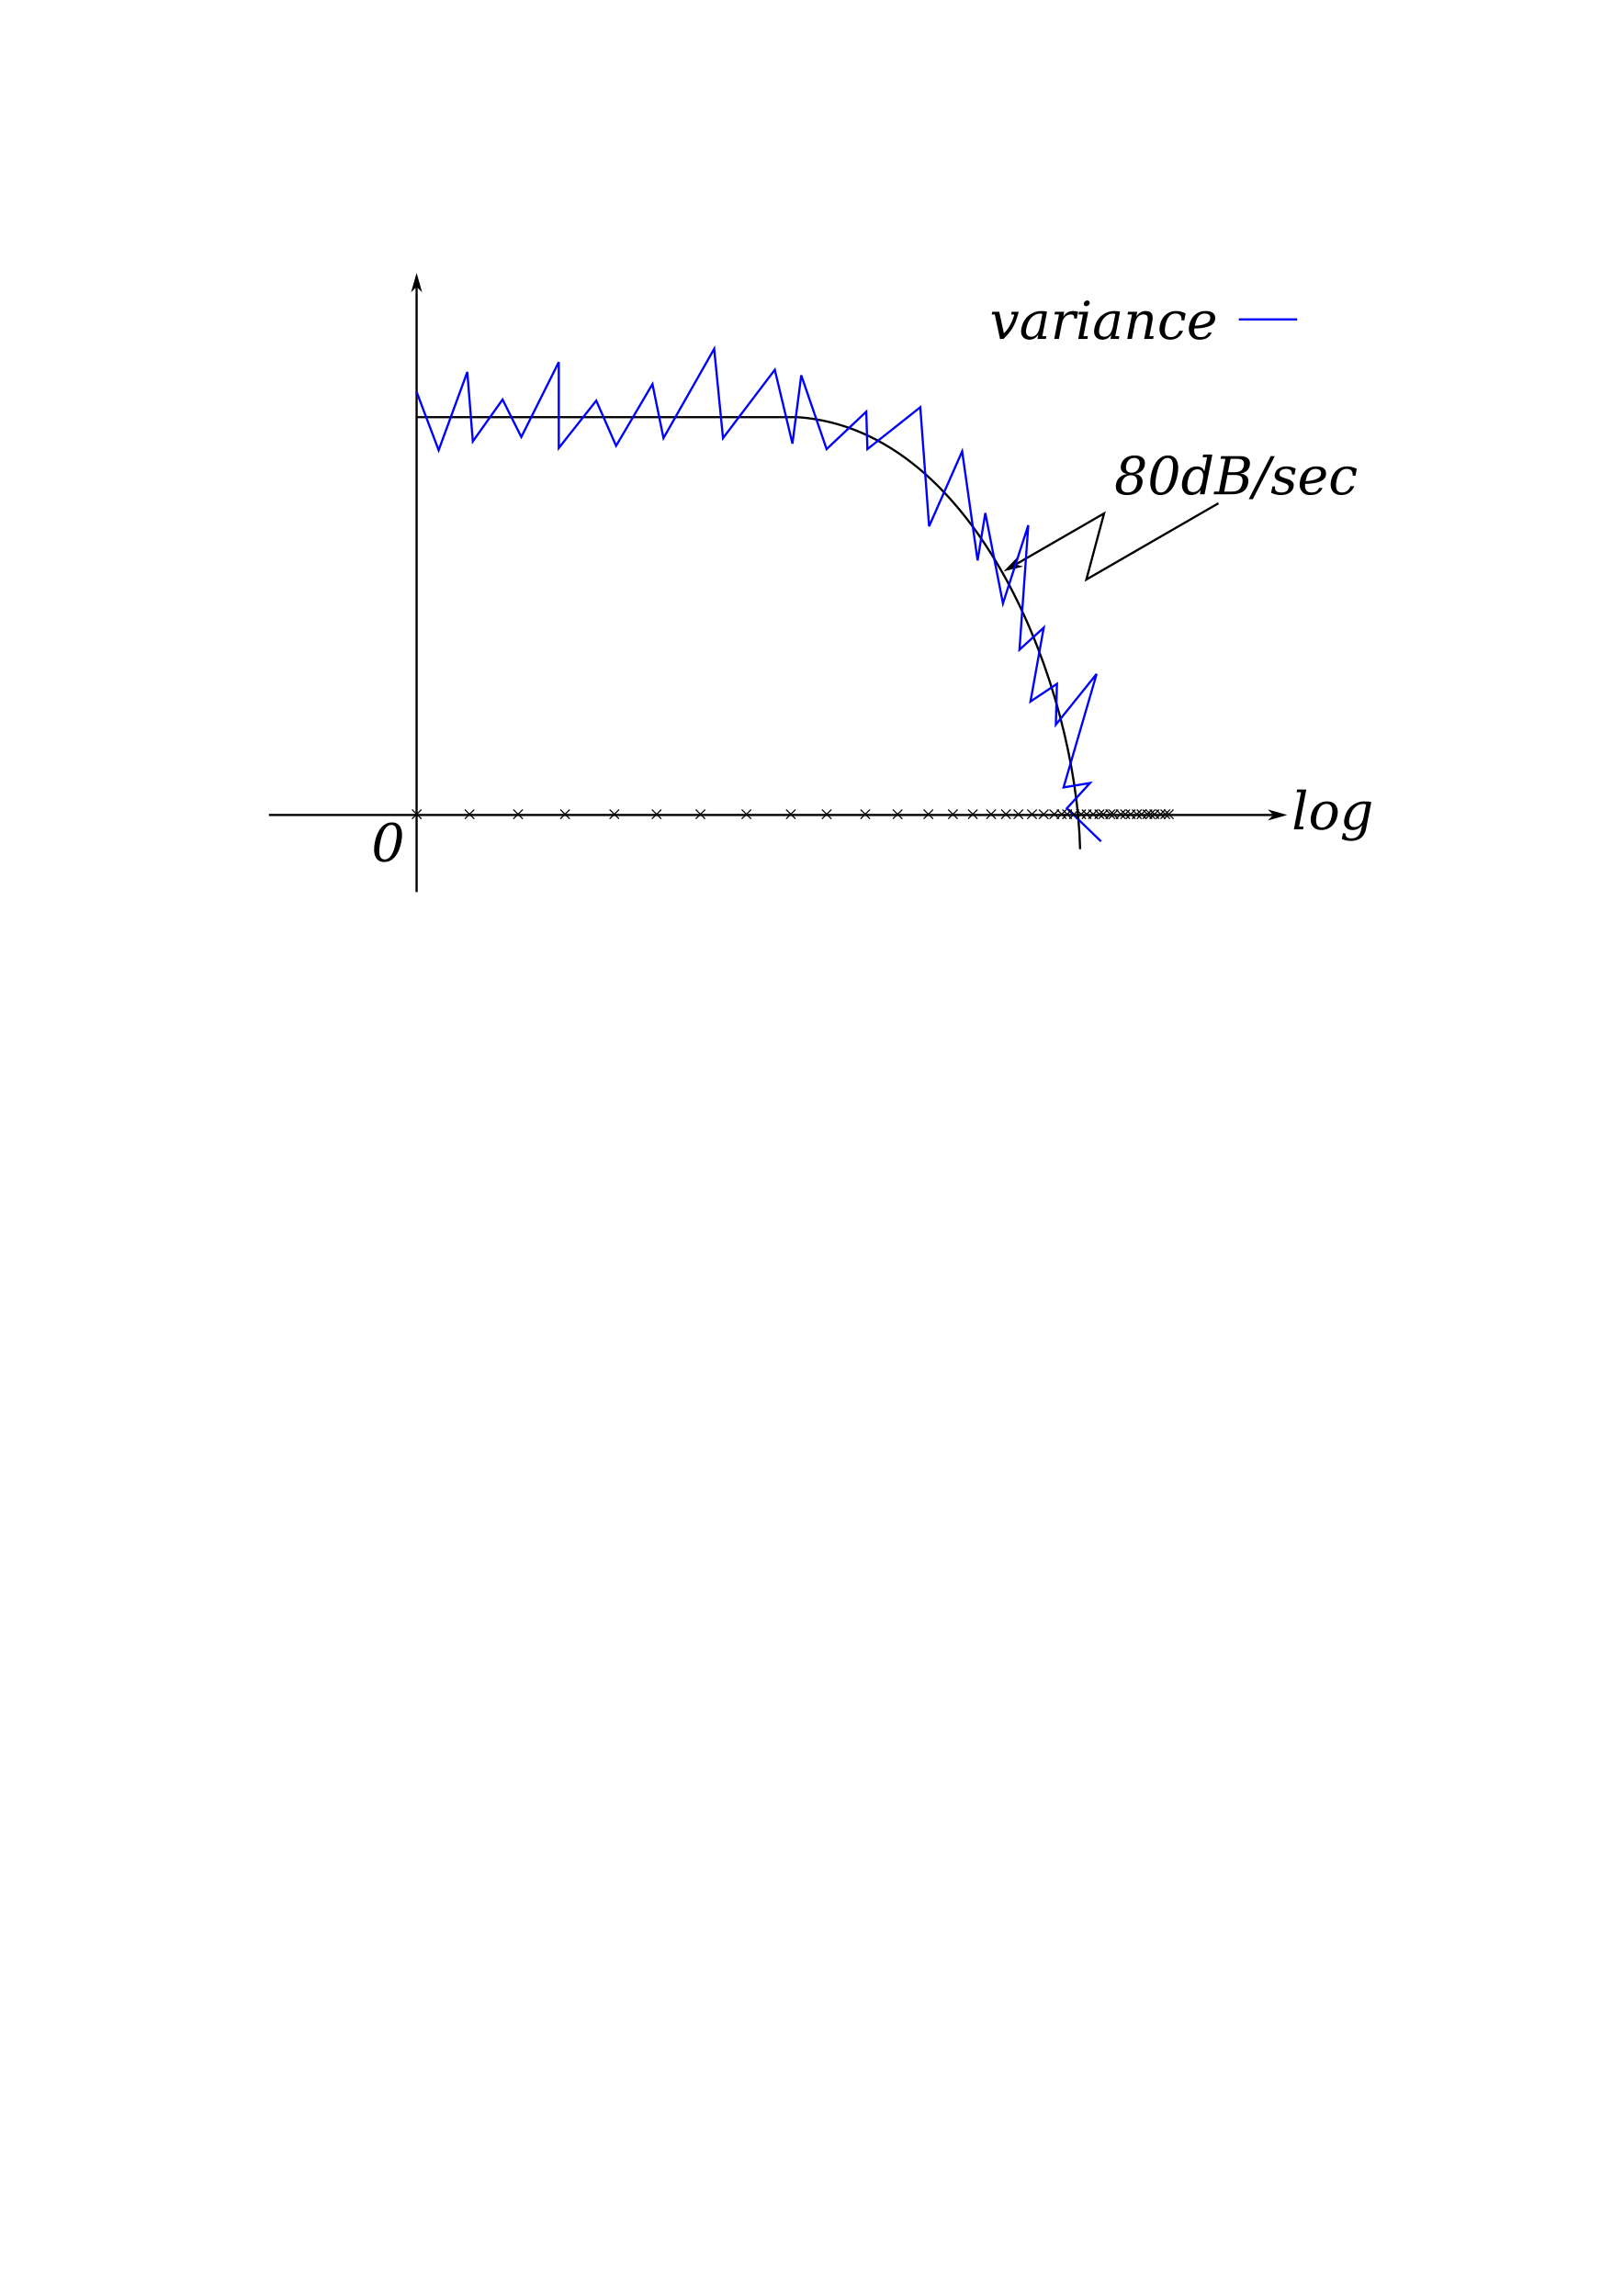
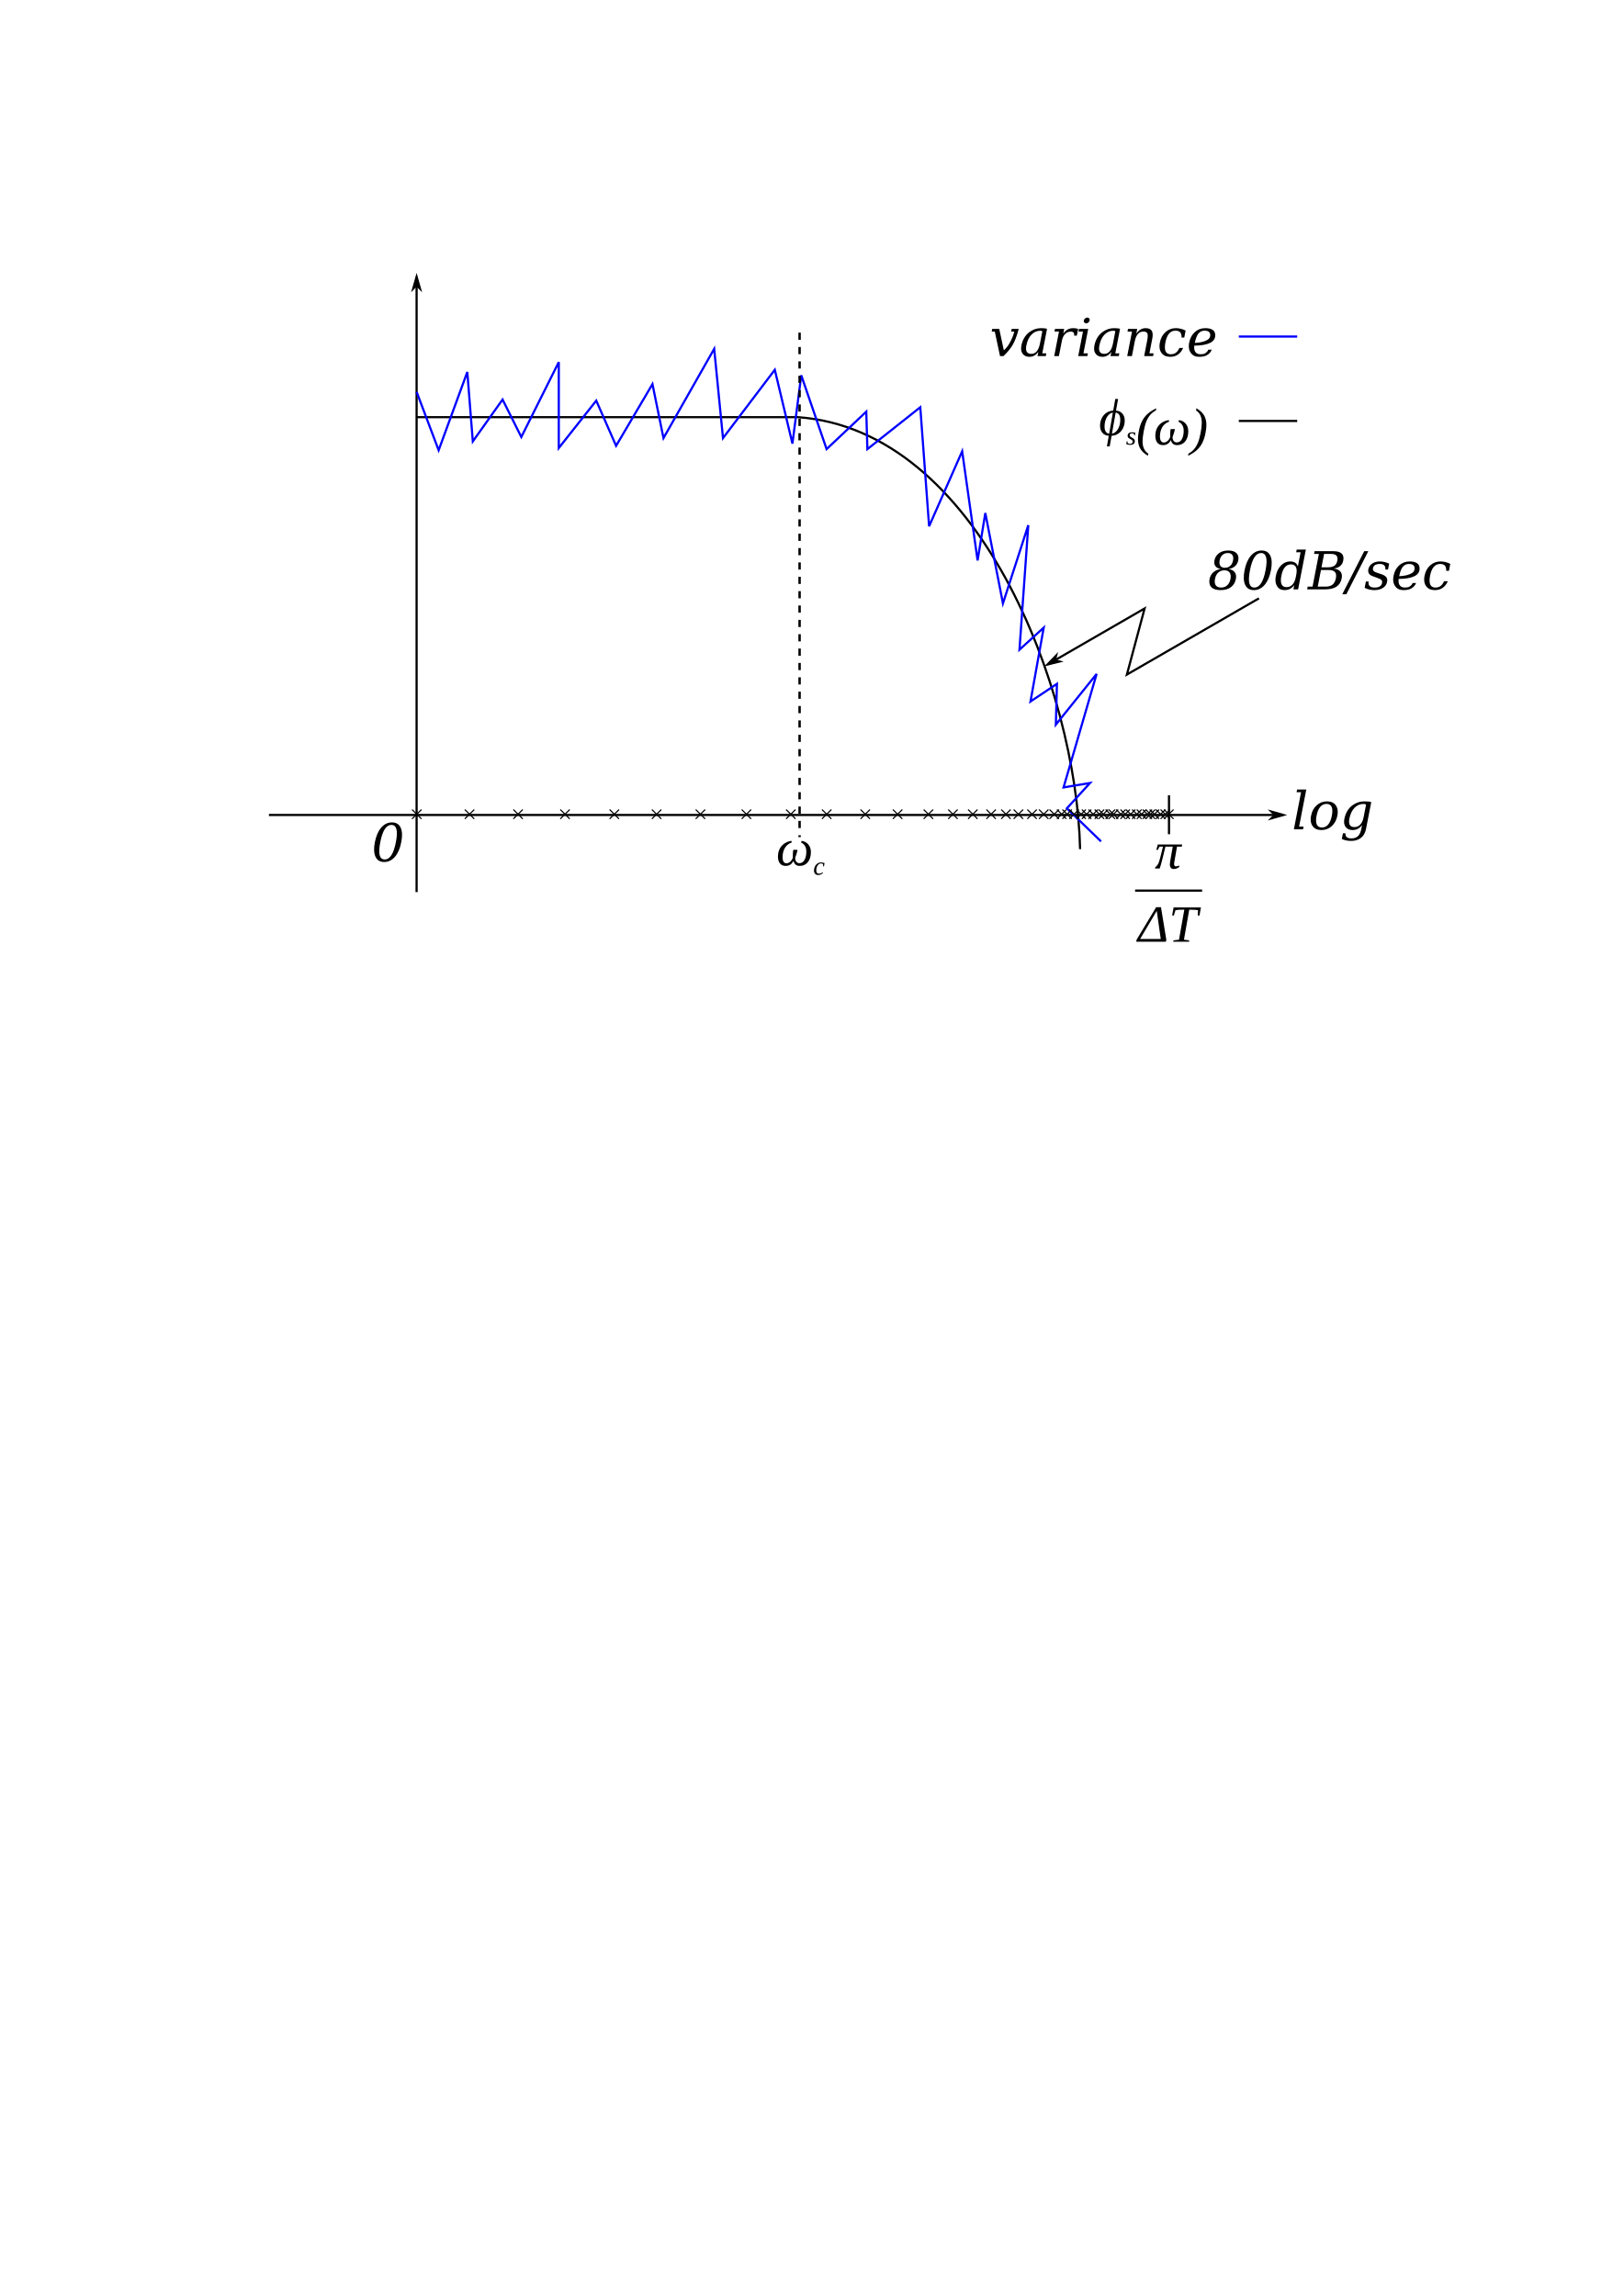
<svg xmlns="http://www.w3.org/2000/svg" width="744.094" height="1052.362" id="svg2">
  <defs id="defs4">
    <marker orient="auto" refY="0.0" refX="0.0" id="Arrow1Mend" style="overflow:visible;">
      <path id="path3173" d="M 0.0,0.0 L 5.0,-5.0 L -12.5,0.0 L 5.0,5.0 L 0.0,0.0 z " style="fill-rule:evenodd;stroke:#000000;stroke-width:1.0pt;marker-start:none;" transform="scale(0.4) rotate(180) translate(10,0)" />
    </marker>
    <marker orient="auto" refY="0.0" refX="0.0" id="Arrow1Mstart" style="overflow:visible">
      <path id="path3170" d="M 0.0,0.0 L 5.0,-5.0 L -12.5,0.0 L 5.0,5.0 L 0.0,0.0 z " style="fill-rule:evenodd;stroke:#000000;stroke-width:1.0pt;marker-start:none" transform="scale(0.4) translate(10,0)" />
    </marker>
  </defs>
  <g id="layer1">
    <path style="fill:none;fill-rule:evenodd;stroke:#000000;stroke-width:1px;stroke-linecap:butt;stroke-linejoin:miter;stroke-opacity:1;marker-start:url(#Arrow1Mstart)" d="M 190.919,127.062 L 190.919,408.895" id="path2383" />
    <path style="fill:none;fill-rule:evenodd;stroke:#000000;stroke-width:1px;stroke-linecap:butt;stroke-linejoin:miter;stroke-opacity:1;marker-end:url(#Arrow1Mend)" d="M 123.239,373.54 L 587.909,373.54" id="path2385" />
    <path style="fill:none;fill-rule:evenodd;stroke:#000000;stroke-width:1px;stroke-linecap:butt;stroke-linejoin:miter;stroke-opacity:1" d="M 190.919,191.207 L 365.675,191.207 C 448.498,197.136 493.326,315.902 494.975,389.197" id="path5053" />
-     <text xml:space="preserve" style="font-size:24px;font-style:normal;font-weight:normal;fill:#000000;fill-opacity:1;stroke:none;stroke-width:1px;stroke-linecap:butt;stroke-linejoin:miter;stroke-opacity:1;font-family:Bitstream Vera Sans" x="510.632" y="226.562" id="text5055">
-       <tspan id="tspan5057" x="510.632" y="226.562" style="-inkscape-font-specification:Bitstream Vera Serif Italic;font-family:Bitstream Vera Serif;font-weight:normal;font-style:italic;font-stretch:normal;font-variant:normal;font-size:24px;text-anchor:start;text-align:start;writing-mode:lr;line-height:125%">80dB/sec</tspan>
-     </text>
-     <path style="fill:none;fill-rule:evenodd;stroke:#000000;stroke-width:1px;stroke-linecap:butt;stroke-linejoin:miter;marker-start:url(#Arrow1Mstart);stroke-opacity:1" d="M 461.64,260.908 L 505.969,235.314 L 497.851,265.61 L 558.363,230.673" id="path5582" />
+     <text xml:space="preserve" style="font-size:24px;font-style:normal;font-weight:normal;line-height:125%;fill:#000000;fill-opacity:1;stroke:none;stroke-width:1px;stroke-linecap:butt;stroke-linejoin:miter;stroke-opacity:1;font-family:Bitstream Vera Sans" x="553.489" y="270.134" id="text5055">
+       <tspan id="tspan5057" x="553.489" y="270.134" style="font-size:24px;font-style:italic;font-variant:normal;font-weight:normal;font-stretch:normal;text-align:start;line-height:125%;writing-mode:lr-tb;text-anchor:start;font-family:Bitstream Vera Serif;-inkscape-font-specification:Bitstream Vera Serif Italic">80dB/sec</tspan>
+     </text>
+     <path style="fill:none;fill-rule:evenodd;stroke:#000000;stroke-width:1px;stroke-linecap:butt;stroke-linejoin:miter;marker-start:url(#Arrow1Mstart);stroke-opacity:1" d="M 480.211,304.479 L 524.54,278.886 L 516.422,309.182 L 576.935,274.245" id="path5582" />
    <path style="fill:none;fill-rule:evenodd;stroke:#0000ff;stroke-width:1px;stroke-linecap:butt;stroke-linejoin:miter;stroke-opacity:1" d="M 190.919,179.59 L 201.02,206.359 L 214.152,170.499 L 216.678,202.319 L 230.315,183.126 L 238.901,200.299 L 256.074,165.953 L 256.074,205.349 L 273.246,183.631 L 282.338,204.339 L 299.005,176.055 L 304.056,200.804 L 327.289,159.892 L 331.33,200.804 L 355.069,169.489 L 363.15,203.329 L 367.19,172.014 L 378.807,205.854 L 396.99,188.682 L 397.495,205.854 L 421.739,186.661 L 425.779,241.21 L 440.932,206.864 L 448.003,256.867 L 451.538,235.149 L 459.619,276.565 L 471.236,240.705 L 467.196,297.778 L 478.307,287.677 L 472.246,321.517 L 484.368,313.436 L 483.863,332.123 L 502.551,308.89 L 487.399,360.913 L 499.52,358.892 L 488.914,370.509 L 504.571,385.661" id="path6105" />
-     <path style="fill:none;fill-rule:evenodd;stroke:#0000ff;stroke-width:1px;stroke-linecap:butt;stroke-linejoin:miter;stroke-opacity:1" d="M 567.706,146.399 L 594.475,146.399" id="path6107" />
-     <text xml:space="preserve" style="font-size:24px;font-style:normal;font-weight:normal;fill:#000000;fill-opacity:1;stroke:none;stroke-width:1px;stroke-linecap:butt;stroke-linejoin:miter;stroke-opacity:1;font-family:Bitstream Vera Sans" x="453.558" y="155.347" id="text6109">
-       <tspan id="tspan6111" x="453.558" y="155.347" style="-inkscape-font-specification:Bitstream Vera Serif Italic;font-family:Bitstream Vera Serif;font-weight:normal;font-style:italic;font-stretch:normal;font-variant:normal;font-size:24px;text-anchor:start;text-align:start;writing-mode:lr;line-height:125%">variance</tspan>
+     <path style="fill:none;fill-rule:evenodd;stroke:#0000ff;stroke-width:1px;stroke-linecap:butt;stroke-linejoin:miter;stroke-opacity:1" d="M 567.706,154.257 L 594.475,154.257" id="path6107" />
+     <text xml:space="preserve" style="font-size:24px;font-style:normal;font-weight:normal;line-height:125%;fill:#000000;fill-opacity:1;stroke:none;stroke-width:1px;stroke-linecap:butt;stroke-linejoin:miter;stroke-opacity:1;font-family:Bitstream Vera Sans" x="453.558" y="163.204" id="text6109">
+       <tspan id="tspan6111" x="453.558" y="163.204" style="font-size:24px;font-style:italic;font-variant:normal;font-weight:normal;font-stretch:normal;text-align:start;line-height:125%;writing-mode:lr-tb;text-anchor:start;font-family:Bitstream Vera Serif;-inkscape-font-specification:Bitstream Vera Serif Italic">variance</tspan>
    </text>
    <text xml:space="preserve" style="font-size:24px;font-style:italic;font-variant:normal;font-weight:normal;font-stretch:normal;text-align:start;line-height:125%;writing-mode:lr-tb;text-anchor:start;fill:#000000;fill-opacity:1;stroke:none;stroke-width:1px;stroke-linecap:butt;stroke-linejoin:miter;stroke-opacity:1;font-family:Bitstream Vera Serif;-inkscape-font-specification:Bitstream Vera Serif Italic" x="170.211" y="394.753" id="text6113">
      <tspan id="tspan6115" x="170.211" y="394.753">0</tspan>
    </text>
    <text xml:space="preserve" style="font-size:24px;font-style:italic;font-variant:normal;font-weight:normal;font-stretch:normal;text-align:start;line-height:125%;writing-mode:lr-tb;text-anchor:start;fill:#000000;fill-opacity:1;stroke:none;stroke-width:1px;stroke-linecap:butt;stroke-linejoin:miter;stroke-opacity:1;font-family:Bitstream Vera Serif;-inkscape-font-specification:Bitstream Vera Serif Italic" x="591.949" y="380.106" id="text6117">
      <tspan id="tspan6119" x="591.949" y="380.106">log</tspan>
    </text>
    <g id="g6129" transform="translate(-70.35714,25)">
      <path id="path6121" d="M 259.178,346.062 L 263.496,350.331" style="fill:none;fill-rule:evenodd;stroke:#000000;stroke-width:0.533px;stroke-linecap:butt;stroke-linejoin:miter;stroke-opacity:1" />
      <path style="fill:none;fill-rule:evenodd;stroke:#000000;stroke-width:0.533px;stroke-linecap:butt;stroke-linejoin:miter;stroke-opacity:1" d="M 259.169,350.328 L 263.505,346.065" id="path6123" />
    </g>
    <g transform="translate(-46.16071,25)" id="g6133">
      <path style="fill:none;fill-rule:evenodd;stroke:#000000;stroke-width:0.533px;stroke-linecap:butt;stroke-linejoin:miter;stroke-opacity:1" d="M 259.178,346.062 L 263.496,350.331" id="path6135" />
      <path id="path6137" d="M 259.169,350.328 L 263.505,346.065" style="fill:none;fill-rule:evenodd;stroke:#000000;stroke-width:0.533px;stroke-linecap:butt;stroke-linejoin:miter;stroke-opacity:1" />
    </g>
    <g id="g6139" transform="translate(-23.92857,25)">
      <path id="path6141" d="M 259.178,346.062 L 263.496,350.331" style="fill:none;fill-rule:evenodd;stroke:#000000;stroke-width:0.533px;stroke-linecap:butt;stroke-linejoin:miter;stroke-opacity:1" />
      <path style="fill:none;fill-rule:evenodd;stroke:#000000;stroke-width:0.533px;stroke-linecap:butt;stroke-linejoin:miter;stroke-opacity:1" d="M 259.169,350.328 L 263.505,346.065" id="path6143" />
    </g>
    <g transform="translate(-2.410714,25)" id="g6145">
      <path style="fill:none;fill-rule:evenodd;stroke:#000000;stroke-width:0.533px;stroke-linecap:butt;stroke-linejoin:miter;stroke-opacity:1" d="M 259.178,346.062 L 263.496,350.331" id="path6147" />
      <path id="path6149" d="M 259.169,350.328 L 263.505,346.065" style="fill:none;fill-rule:evenodd;stroke:#000000;stroke-width:0.533px;stroke-linecap:butt;stroke-linejoin:miter;stroke-opacity:1" />
    </g>
    <g id="g6151" transform="translate(59.64286,25)">
      <path id="path6153" d="M 259.178,346.062 L 263.496,350.331" style="fill:none;fill-rule:evenodd;stroke:#000000;stroke-width:0.533px;stroke-linecap:butt;stroke-linejoin:miter;stroke-opacity:1" />
      <path style="fill:none;fill-rule:evenodd;stroke:#000000;stroke-width:0.533px;stroke-linecap:butt;stroke-linejoin:miter;stroke-opacity:1" d="M 259.169,350.328 L 263.505,346.065" id="path6155" />
    </g>
    <g transform="translate(20.17857,25)" id="g6157">
      <path style="fill:none;fill-rule:evenodd;stroke:#000000;stroke-width:0.533px;stroke-linecap:butt;stroke-linejoin:miter;stroke-opacity:1" d="M 259.178,346.062 L 263.496,350.331" id="path6159" />
      <path id="path6161" d="M 259.169,350.328 L 263.505,346.065" style="fill:none;fill-rule:evenodd;stroke:#000000;stroke-width:0.533px;stroke-linecap:butt;stroke-linejoin:miter;stroke-opacity:1" />
    </g>
    <g id="g6163" transform="translate(39.55357,25)">
      <path id="path6165" d="M 259.178,346.062 L 263.496,350.331" style="fill:none;fill-rule:evenodd;stroke:#000000;stroke-width:0.533px;stroke-linecap:butt;stroke-linejoin:miter;stroke-opacity:1" />
      <path style="fill:none;fill-rule:evenodd;stroke:#000000;stroke-width:0.533px;stroke-linecap:butt;stroke-linejoin:miter;stroke-opacity:1" d="M 259.169,350.328 L 263.505,346.065" id="path6167" />
    </g>
    <g transform="translate(80.71429,25)" id="g6169">
      <path style="fill:none;fill-rule:evenodd;stroke:#000000;stroke-width:0.533px;stroke-linecap:butt;stroke-linejoin:miter;stroke-opacity:1" d="M 259.178,346.062 L 263.496,350.331" id="path6171" />
      <path id="path6173" d="M 259.169,350.328 L 263.505,346.065" style="fill:none;fill-rule:evenodd;stroke:#000000;stroke-width:0.533px;stroke-linecap:butt;stroke-linejoin:miter;stroke-opacity:1" />
    </g>
    <g id="g6175" transform="translate(101.0587,25)">
      <path id="path6177" d="M 259.178,346.062 L 263.496,350.331" style="fill:none;fill-rule:evenodd;stroke:#000000;stroke-width:0.533px;stroke-linecap:butt;stroke-linejoin:miter;stroke-opacity:1" />
      <path style="fill:none;fill-rule:evenodd;stroke:#000000;stroke-width:0.533px;stroke-linecap:butt;stroke-linejoin:miter;stroke-opacity:1" d="M 259.169,350.328 L 263.505,346.065" id="path6179" />
    </g>
    <g transform="translate(117.5,25)" id="g6181">
      <path style="fill:none;fill-rule:evenodd;stroke:#000000;stroke-width:0.533px;stroke-linecap:butt;stroke-linejoin:miter;stroke-opacity:1" d="M 259.178,346.062 L 263.496,350.331" id="path6183" />
      <path id="path6185" d="M 259.169,350.328 L 263.505,346.065" style="fill:none;fill-rule:evenodd;stroke:#000000;stroke-width:0.533px;stroke-linecap:butt;stroke-linejoin:miter;stroke-opacity:1" />
    </g>
    <g id="g6187" transform="translate(135.1786,25)">
      <path id="path6189" d="M 259.178,346.062 L 263.496,350.331" style="fill:none;fill-rule:evenodd;stroke:#000000;stroke-width:0.533px;stroke-linecap:butt;stroke-linejoin:miter;stroke-opacity:1" />
      <path style="fill:none;fill-rule:evenodd;stroke:#000000;stroke-width:0.533px;stroke-linecap:butt;stroke-linejoin:miter;stroke-opacity:1" d="M 259.169,350.328 L 263.505,346.065" id="path6191" />
    </g>
    <g transform="translate(150,25)" id="g6193">
      <path style="fill:none;fill-rule:evenodd;stroke:#000000;stroke-width:0.533px;stroke-linecap:butt;stroke-linejoin:miter;stroke-opacity:1" d="M 259.178,346.062 L 263.496,350.331" id="path6195" />
      <path id="path6197" d="M 259.169,350.328 L 263.505,346.065" style="fill:none;fill-rule:evenodd;stroke:#000000;stroke-width:0.533px;stroke-linecap:butt;stroke-linejoin:miter;stroke-opacity:1" />
    </g>
    <g id="g6199" transform="translate(164.1071,25)">
      <path id="path6201" d="M 259.178,346.062 L 263.496,350.331" style="fill:none;fill-rule:evenodd;stroke:#000000;stroke-width:0.533px;stroke-linecap:butt;stroke-linejoin:miter;stroke-opacity:1" />
      <path style="fill:none;fill-rule:evenodd;stroke:#000000;stroke-width:0.533px;stroke-linecap:butt;stroke-linejoin:miter;stroke-opacity:1" d="M 259.169,350.328 L 263.505,346.065" id="path6203" />
    </g>
    <g transform="translate(175.3571,25)" id="g6205">
      <path style="fill:none;fill-rule:evenodd;stroke:#000000;stroke-width:0.533px;stroke-linecap:butt;stroke-linejoin:miter;stroke-opacity:1" d="M 259.178,346.062 L 263.496,350.331" id="path6207" />
      <path id="path6209" d="M 259.169,350.328 L 263.505,346.065" style="fill:none;fill-rule:evenodd;stroke:#000000;stroke-width:0.533px;stroke-linecap:butt;stroke-linejoin:miter;stroke-opacity:1" />
    </g>
    <g id="g6211" transform="translate(184.4643,25)">
      <path id="path6213" d="M 259.178,346.062 L 263.496,350.331" style="fill:none;fill-rule:evenodd;stroke:#000000;stroke-width:0.533px;stroke-linecap:butt;stroke-linejoin:miter;stroke-opacity:1" />
      <path style="fill:none;fill-rule:evenodd;stroke:#000000;stroke-width:0.533px;stroke-linecap:butt;stroke-linejoin:miter;stroke-opacity:1" d="M 259.169,350.328 L 263.505,346.065" id="path6215" />
    </g>
    <g transform="translate(192.8571,25)" id="g6217">
      <path style="fill:none;fill-rule:evenodd;stroke:#000000;stroke-width:0.533px;stroke-linecap:butt;stroke-linejoin:miter;stroke-opacity:1" d="M 259.178,346.062 L 263.496,350.331" id="path6219" />
      <path id="path6221" d="M 259.169,350.328 L 263.505,346.065" style="fill:none;fill-rule:evenodd;stroke:#000000;stroke-width:0.533px;stroke-linecap:butt;stroke-linejoin:miter;stroke-opacity:1" />
    </g>
    <g id="g6223" transform="translate(199.6429,25)">
      <path id="path6225" d="M 259.178,346.062 L 263.496,350.331" style="fill:none;fill-rule:evenodd;stroke:#000000;stroke-width:0.533px;stroke-linecap:butt;stroke-linejoin:miter;stroke-opacity:1" />
      <path style="fill:none;fill-rule:evenodd;stroke:#000000;stroke-width:0.533px;stroke-linecap:butt;stroke-linejoin:miter;stroke-opacity:1" d="M 259.169,350.328 L 263.505,346.065" id="path6227" />
    </g>
    <g transform="translate(205.3571,25)" id="g6229">
      <path style="fill:none;fill-rule:evenodd;stroke:#000000;stroke-width:0.533px;stroke-linecap:butt;stroke-linejoin:miter;stroke-opacity:1" d="M 259.178,346.062 L 263.496,350.331" id="path6231" />
      <path id="path6233" d="M 259.169,350.328 L 263.505,346.065" style="fill:none;fill-rule:evenodd;stroke:#000000;stroke-width:0.533px;stroke-linecap:butt;stroke-linejoin:miter;stroke-opacity:1" />
    </g>
    <g id="g6235" transform="translate(211.6071,25)">
      <path id="path6237" d="M 259.178,346.062 L 263.496,350.331" style="fill:none;fill-rule:evenodd;stroke:#000000;stroke-width:0.533px;stroke-linecap:butt;stroke-linejoin:miter;stroke-opacity:1" />
      <path style="fill:none;fill-rule:evenodd;stroke:#000000;stroke-width:0.533px;stroke-linecap:butt;stroke-linejoin:miter;stroke-opacity:1" d="M 259.169,350.328 L 263.505,346.065" id="path6239" />
    </g>
    <g transform="translate(216.9643,25)" id="g6241">
      <path style="fill:none;fill-rule:evenodd;stroke:#000000;stroke-width:0.533px;stroke-linecap:butt;stroke-linejoin:miter;stroke-opacity:1" d="M 259.178,346.062 L 263.496,350.331" id="path6243" />
      <path id="path6245" d="M 259.169,350.328 L 263.505,346.065" style="fill:none;fill-rule:evenodd;stroke:#000000;stroke-width:0.533px;stroke-linecap:butt;stroke-linejoin:miter;stroke-opacity:1" />
    </g>
    <g id="g6247" transform="translate(221.7857,25)">
      <path id="path6249" d="M 259.178,346.062 L 263.496,350.331" style="fill:none;fill-rule:evenodd;stroke:#000000;stroke-width:0.533px;stroke-linecap:butt;stroke-linejoin:miter;stroke-opacity:1" />
      <path style="fill:none;fill-rule:evenodd;stroke:#000000;stroke-width:0.533px;stroke-linecap:butt;stroke-linejoin:miter;stroke-opacity:1" d="M 259.169,350.328 L 263.505,346.065" id="path6251" />
    </g>
    <g transform="translate(225.1786,25)" id="g6253">
      <path style="fill:none;fill-rule:evenodd;stroke:#000000;stroke-width:0.533px;stroke-linecap:butt;stroke-linejoin:miter;stroke-opacity:1" d="M 259.178,346.062 L 263.496,350.331" id="path6255" />
      <path id="path6257" d="M 259.169,350.328 L 263.505,346.065" style="fill:none;fill-rule:evenodd;stroke:#000000;stroke-width:0.533px;stroke-linecap:butt;stroke-linejoin:miter;stroke-opacity:1" />
    </g>
    <g id="g6259" transform="translate(227.6786,25)">
      <path id="path6261" d="M 259.178,346.062 L 263.496,350.331" style="fill:none;fill-rule:evenodd;stroke:#000000;stroke-width:0.533px;stroke-linecap:butt;stroke-linejoin:miter;stroke-opacity:1" />
      <path style="fill:none;fill-rule:evenodd;stroke:#000000;stroke-width:0.533px;stroke-linecap:butt;stroke-linejoin:miter;stroke-opacity:1" d="M 259.169,350.328 L 263.505,346.065" id="path6263" />
    </g>
    <g transform="translate(230.8929,25)" id="g6265">
      <path style="fill:none;fill-rule:evenodd;stroke:#000000;stroke-width:0.533px;stroke-linecap:butt;stroke-linejoin:miter;stroke-opacity:1" d="M 259.178,346.062 L 263.496,350.331" id="path6267" />
      <path id="path6269" d="M 259.169,350.328 L 263.505,346.065" style="fill:none;fill-rule:evenodd;stroke:#000000;stroke-width:0.533px;stroke-linecap:butt;stroke-linejoin:miter;stroke-opacity:1" />
    </g>
    <g id="g6271" transform="translate(234.1071,25)">
      <path id="path6273" d="M 259.178,346.062 L 263.496,350.331" style="fill:none;fill-rule:evenodd;stroke:#000000;stroke-width:0.533px;stroke-linecap:butt;stroke-linejoin:miter;stroke-opacity:1" />
      <path style="fill:none;fill-rule:evenodd;stroke:#000000;stroke-width:0.533px;stroke-linecap:butt;stroke-linejoin:miter;stroke-opacity:1" d="M 259.169,350.328 L 263.505,346.065" id="path6275" />
    </g>
    <g transform="translate(236.6071,25)" id="g6277">
      <path style="fill:none;fill-rule:evenodd;stroke:#000000;stroke-width:0.533px;stroke-linecap:butt;stroke-linejoin:miter;stroke-opacity:1" d="M 259.178,346.062 L 263.496,350.331" id="path6279" />
      <path id="path6281" d="M 259.169,350.328 L 263.505,346.065" style="fill:none;fill-rule:evenodd;stroke:#000000;stroke-width:0.533px;stroke-linecap:butt;stroke-linejoin:miter;stroke-opacity:1" />
    </g>
    <g id="g6283" transform="translate(239.6429,25)">
      <path id="path6285" d="M 259.178,346.062 L 263.496,350.331" style="fill:none;fill-rule:evenodd;stroke:#000000;stroke-width:0.533px;stroke-linecap:butt;stroke-linejoin:miter;stroke-opacity:1" />
      <path style="fill:none;fill-rule:evenodd;stroke:#000000;stroke-width:0.533px;stroke-linecap:butt;stroke-linejoin:miter;stroke-opacity:1" d="M 259.169,350.328 L 263.505,346.065" id="path6287" />
    </g>
    <g transform="translate(244.2857,25)" id="g6289">
      <path style="fill:none;fill-rule:evenodd;stroke:#000000;stroke-width:0.533px;stroke-linecap:butt;stroke-linejoin:miter;stroke-opacity:1" d="M 259.178,346.062 L 263.496,350.331" id="path6291" />
      <path id="path6293" d="M 259.169,350.328 L 263.505,346.065" style="fill:none;fill-rule:evenodd;stroke:#000000;stroke-width:0.533px;stroke-linecap:butt;stroke-linejoin:miter;stroke-opacity:1" />
    </g>
    <g id="g6295" transform="translate(248.9286,25)">
      <path id="path6297" d="M 259.178,346.062 L 263.496,350.331" style="fill:none;fill-rule:evenodd;stroke:#000000;stroke-width:0.533px;stroke-linecap:butt;stroke-linejoin:miter;stroke-opacity:1" />
      <path style="fill:none;fill-rule:evenodd;stroke:#000000;stroke-width:0.533px;stroke-linecap:butt;stroke-linejoin:miter;stroke-opacity:1" d="M 259.169,350.328 L 263.505,346.065" id="path6299" />
    </g>
    <g transform="translate(254.2857,25)" id="g6301">
      <path style="fill:none;fill-rule:evenodd;stroke:#000000;stroke-width:0.533px;stroke-linecap:butt;stroke-linejoin:miter;stroke-opacity:1" d="M 259.178,346.062 L 263.496,350.331" id="path6303" />
      <path id="path6305" d="M 259.169,350.328 L 263.505,346.065" style="fill:none;fill-rule:evenodd;stroke:#000000;stroke-width:0.533px;stroke-linecap:butt;stroke-linejoin:miter;stroke-opacity:1" />
    </g>
    <g id="g6307" transform="translate(259.6429,25)">
      <path id="path6309" d="M 259.178,346.062 L 263.496,350.331" style="fill:none;fill-rule:evenodd;stroke:#000000;stroke-width:0.533px;stroke-linecap:butt;stroke-linejoin:miter;stroke-opacity:1" />
      <path style="fill:none;fill-rule:evenodd;stroke:#000000;stroke-width:0.533px;stroke-linecap:butt;stroke-linejoin:miter;stroke-opacity:1" d="M 259.169,350.328 L 263.505,346.065" id="path6311" />
    </g>
    <g transform="translate(242.5,25)" id="g6313">
      <path style="fill:none;fill-rule:evenodd;stroke:#000000;stroke-width:0.533px;stroke-linecap:butt;stroke-linejoin:miter;stroke-opacity:1" d="M 259.178,346.062 L 263.496,350.331" id="path6315" />
      <path id="path6317" d="M 259.169,350.328 L 263.505,346.065" style="fill:none;fill-rule:evenodd;stroke:#000000;stroke-width:0.533px;stroke-linecap:butt;stroke-linejoin:miter;stroke-opacity:1" />
    </g>
    <g id="g6319" transform="translate(247.5,25)">
      <path id="path6321" d="M 259.178,346.062 L 263.496,350.331" style="fill:none;fill-rule:evenodd;stroke:#000000;stroke-width:0.533px;stroke-linecap:butt;stroke-linejoin:miter;stroke-opacity:1" />
      <path style="fill:none;fill-rule:evenodd;stroke:#000000;stroke-width:0.533px;stroke-linecap:butt;stroke-linejoin:miter;stroke-opacity:1" d="M 259.169,350.328 L 263.505,346.065" id="path6323" />
    </g>
    <g transform="translate(252.3214,25)" id="g6325">
      <path style="fill:none;fill-rule:evenodd;stroke:#000000;stroke-width:0.533px;stroke-linecap:butt;stroke-linejoin:miter;stroke-opacity:1" d="M 259.178,346.062 L 263.496,350.331" id="path6327" />
      <path id="path6329" d="M 259.169,350.328 L 263.505,346.065" style="fill:none;fill-rule:evenodd;stroke:#000000;stroke-width:0.533px;stroke-linecap:butt;stroke-linejoin:miter;stroke-opacity:1" />
    </g>
    <g id="g6331" transform="translate(256.7857,25)">
      <path id="path6333" d="M 259.178,346.062 L 263.496,350.331" style="fill:none;fill-rule:evenodd;stroke:#000000;stroke-width:0.533px;stroke-linecap:butt;stroke-linejoin:miter;stroke-opacity:1" />
      <path style="fill:none;fill-rule:evenodd;stroke:#000000;stroke-width:0.533px;stroke-linecap:butt;stroke-linejoin:miter;stroke-opacity:1" d="M 259.169,350.328 L 263.505,346.065" id="path6335" />
    </g>
    <g transform="translate(261.7857,25)" id="g6337">
      <path style="fill:none;fill-rule:evenodd;stroke:#000000;stroke-width:0.533px;stroke-linecap:butt;stroke-linejoin:miter;stroke-opacity:1" d="M 259.178,346.062 L 263.496,350.331" id="path6339" />
      <path id="path6341" d="M 259.169,350.328 L 263.505,346.065" style="fill:none;fill-rule:evenodd;stroke:#000000;stroke-width:0.533px;stroke-linecap:butt;stroke-linejoin:miter;stroke-opacity:1" />
    </g>
    <g id="g6343" transform="translate(264.4643,25)">
      <path id="path6345" d="M 259.178,346.062 L 263.496,350.331" style="fill:none;fill-rule:evenodd;stroke:#000000;stroke-width:0.533px;stroke-linecap:butt;stroke-linejoin:miter;stroke-opacity:1" />
      <path style="fill:none;fill-rule:evenodd;stroke:#000000;stroke-width:0.533px;stroke-linecap:butt;stroke-linejoin:miter;stroke-opacity:1" d="M 259.169,350.328 L 263.505,346.065" id="path6347" />
    </g>
    <g transform="translate(265.8929,25)" id="g6349">
      <path style="fill:none;fill-rule:evenodd;stroke:#000000;stroke-width:0.533px;stroke-linecap:butt;stroke-linejoin:miter;stroke-opacity:1" d="M 259.178,346.062 L 263.496,350.331" id="path6351" />
      <path id="path6353" d="M 259.169,350.328 L 263.505,346.065" style="fill:none;fill-rule:evenodd;stroke:#000000;stroke-width:0.533px;stroke-linecap:butt;stroke-linejoin:miter;stroke-opacity:1" />
    </g>
    <g id="g6355" transform="translate(267.6786,25)">
      <path id="path6357" d="M 259.178,346.062 L 263.496,350.331" style="fill:none;fill-rule:evenodd;stroke:#000000;stroke-width:0.533px;stroke-linecap:butt;stroke-linejoin:miter;stroke-opacity:1" />
      <path style="fill:none;fill-rule:evenodd;stroke:#000000;stroke-width:0.533px;stroke-linecap:butt;stroke-linejoin:miter;stroke-opacity:1" d="M 259.169,350.328 L 263.505,346.065" id="path6359" />
    </g>
    <g transform="translate(270.5357,25)" id="g6361">
      <path style="fill:none;fill-rule:evenodd;stroke:#000000;stroke-width:0.533px;stroke-linecap:butt;stroke-linejoin:miter;stroke-opacity:1" d="M 259.178,346.062 L 263.496,350.331" id="path6363" />
      <path id="path6365" d="M 259.169,350.328 L 263.505,346.065" style="fill:none;fill-rule:evenodd;stroke:#000000;stroke-width:0.533px;stroke-linecap:butt;stroke-linejoin:miter;stroke-opacity:1" />
    </g>
    <g id="g6367" transform="translate(272.6786,25)">
      <path id="path6369" d="M 259.178,346.062 L 263.496,350.331" style="fill:none;fill-rule:evenodd;stroke:#000000;stroke-width:0.533px;stroke-linecap:butt;stroke-linejoin:miter;stroke-opacity:1" />
      <path style="fill:none;fill-rule:evenodd;stroke:#000000;stroke-width:0.533px;stroke-linecap:butt;stroke-linejoin:miter;stroke-opacity:1" d="M 259.169,350.328 L 263.505,346.065" id="path6371" />
    </g>
    <g transform="translate(274.2857,25)" id="g6373">
      <path style="fill:none;fill-rule:evenodd;stroke:#000000;stroke-width:0.533px;stroke-linecap:butt;stroke-linejoin:miter;stroke-opacity:1" d="M 259.178,346.062 L 263.496,350.331" id="path6375" />
      <path id="path6377" d="M 259.169,350.328 L 263.505,346.065" style="fill:none;fill-rule:evenodd;stroke:#000000;stroke-width:0.533px;stroke-linecap:butt;stroke-linejoin:miter;stroke-opacity:1" />
    </g>
+     <text xml:space="preserve" style="font-size:24px;font-style:italic;font-variant:normal;font-weight:normal;font-stretch:normal;text-align:start;line-height:125%;writing-mode:lr-tb;text-anchor:start;fill:#000000;fill-opacity:1;stroke:none;stroke-width:1px;stroke-linecap:butt;stroke-linejoin:miter;stroke-opacity:1;font-family:Liberation Serif;-inkscape-font-specification:Liberation Serif Italic" x="355.714" y="396.648" id="text2740">
+       <tspan id="tspan2742" x="355.714" y="396.648">ω<tspan style="font-size:12px" id="tspan2744" dy="4.286">c</tspan>
+       </tspan>
+     </text>
+     <path style="fill:none;fill-rule:evenodd;stroke:#000000;stroke-width:1.097;stroke-linecap:butt;stroke-linejoin:miter;stroke-opacity:1;stroke-miterlimit:4;stroke-dasharray:3.291,3.291;stroke-dashoffset:0" d="M 366.429,152.464 L 366.429,383.689" id="path2746" />
+     <path style="fill:none;fill-rule:evenodd;stroke:#000000;stroke-width:1px;stroke-linecap:butt;stroke-linejoin:miter;stroke-opacity:1" d="M 535.714,364.505 L 535.714,382.362" id="path3532" />
+     <g id="g3548" transform="translate(-20,-44.28571)">
+       <text id="text3534" y="442.362" x="549.184" style="font-size:24px;font-style:italic;font-variant:normal;font-weight:normal;font-stretch:normal;text-align:start;line-height:125%;writing-mode:lr-tb;text-anchor:start;fill:#000000;fill-opacity:1;stroke:none;stroke-width:1px;stroke-linecap:butt;stroke-linejoin:miter;stroke-opacity:1;font-family:Liberation Serif;-inkscape-font-specification:Liberation Serif Italic" xml:space="preserve">
+         <tspan y="442.362" x="549.184" id="tspan3536">π</tspan>
+       </text>
+       <g transform="translate(0.7823581,0)" id="g3542">
+         <text xml:space="preserve" style="font-size:24px;font-style:italic;font-variant:normal;font-weight:normal;font-stretch:normal;text-align:start;line-height:125%;writing-mode:lr-tb;text-anchor:start;fill:#000000;fill-opacity:1;stroke:none;stroke-width:1px;stroke-linecap:butt;stroke-linejoin:miter;stroke-opacity:1;font-family:Liberation Serif;-inkscape-font-specification:Liberation Serif Italic" x="540.714" y="475.934" id="text3538">
+           <tspan id="tspan3540" x="540.714" y="475.934">ΔT</tspan>
+         </text>
+       </g>
+       <path id="path3546" d="M 540.179,452.492 L 570.893,452.492" style="fill:none;fill-rule:evenodd;stroke:#000000;stroke-width:1px;stroke-linecap:butt;stroke-linejoin:miter;stroke-opacity:1" />
+     </g>
+     <g id="g3572" transform="translate(47.14286,20)">
+       <text id="text3561" y="179.505" x="456.429" style="font-size:24px;font-style:italic;font-variant:normal;font-weight:normal;font-stretch:normal;text-align:start;line-height:125%;writing-mode:lr-tb;text-anchor:start;fill:#000000;fill-opacity:1;stroke:none;stroke-width:1px;stroke-linecap:butt;stroke-linejoin:miter;stroke-opacity:1;font-family:Liberation Serif;-inkscape-font-specification:Liberation Serif Italic" xml:space="preserve">
+         <tspan dy="0 0 -4.286" y="179.505" x="456.429" id="tspan3563">ϕ<tspan dy="4.286" id="tspan3565" style="font-size:12px">s</tspan>(ω)</tspan>
+       </text>
+     </g>
+     <path id="path3570" d="M 567.706,192.943 L 594.475,192.943" style="fill:none;fill-rule:evenodd;stroke:#000000;stroke-width:1px;stroke-linecap:butt;stroke-linejoin:miter;stroke-opacity:1" />
  </g>
</svg>
